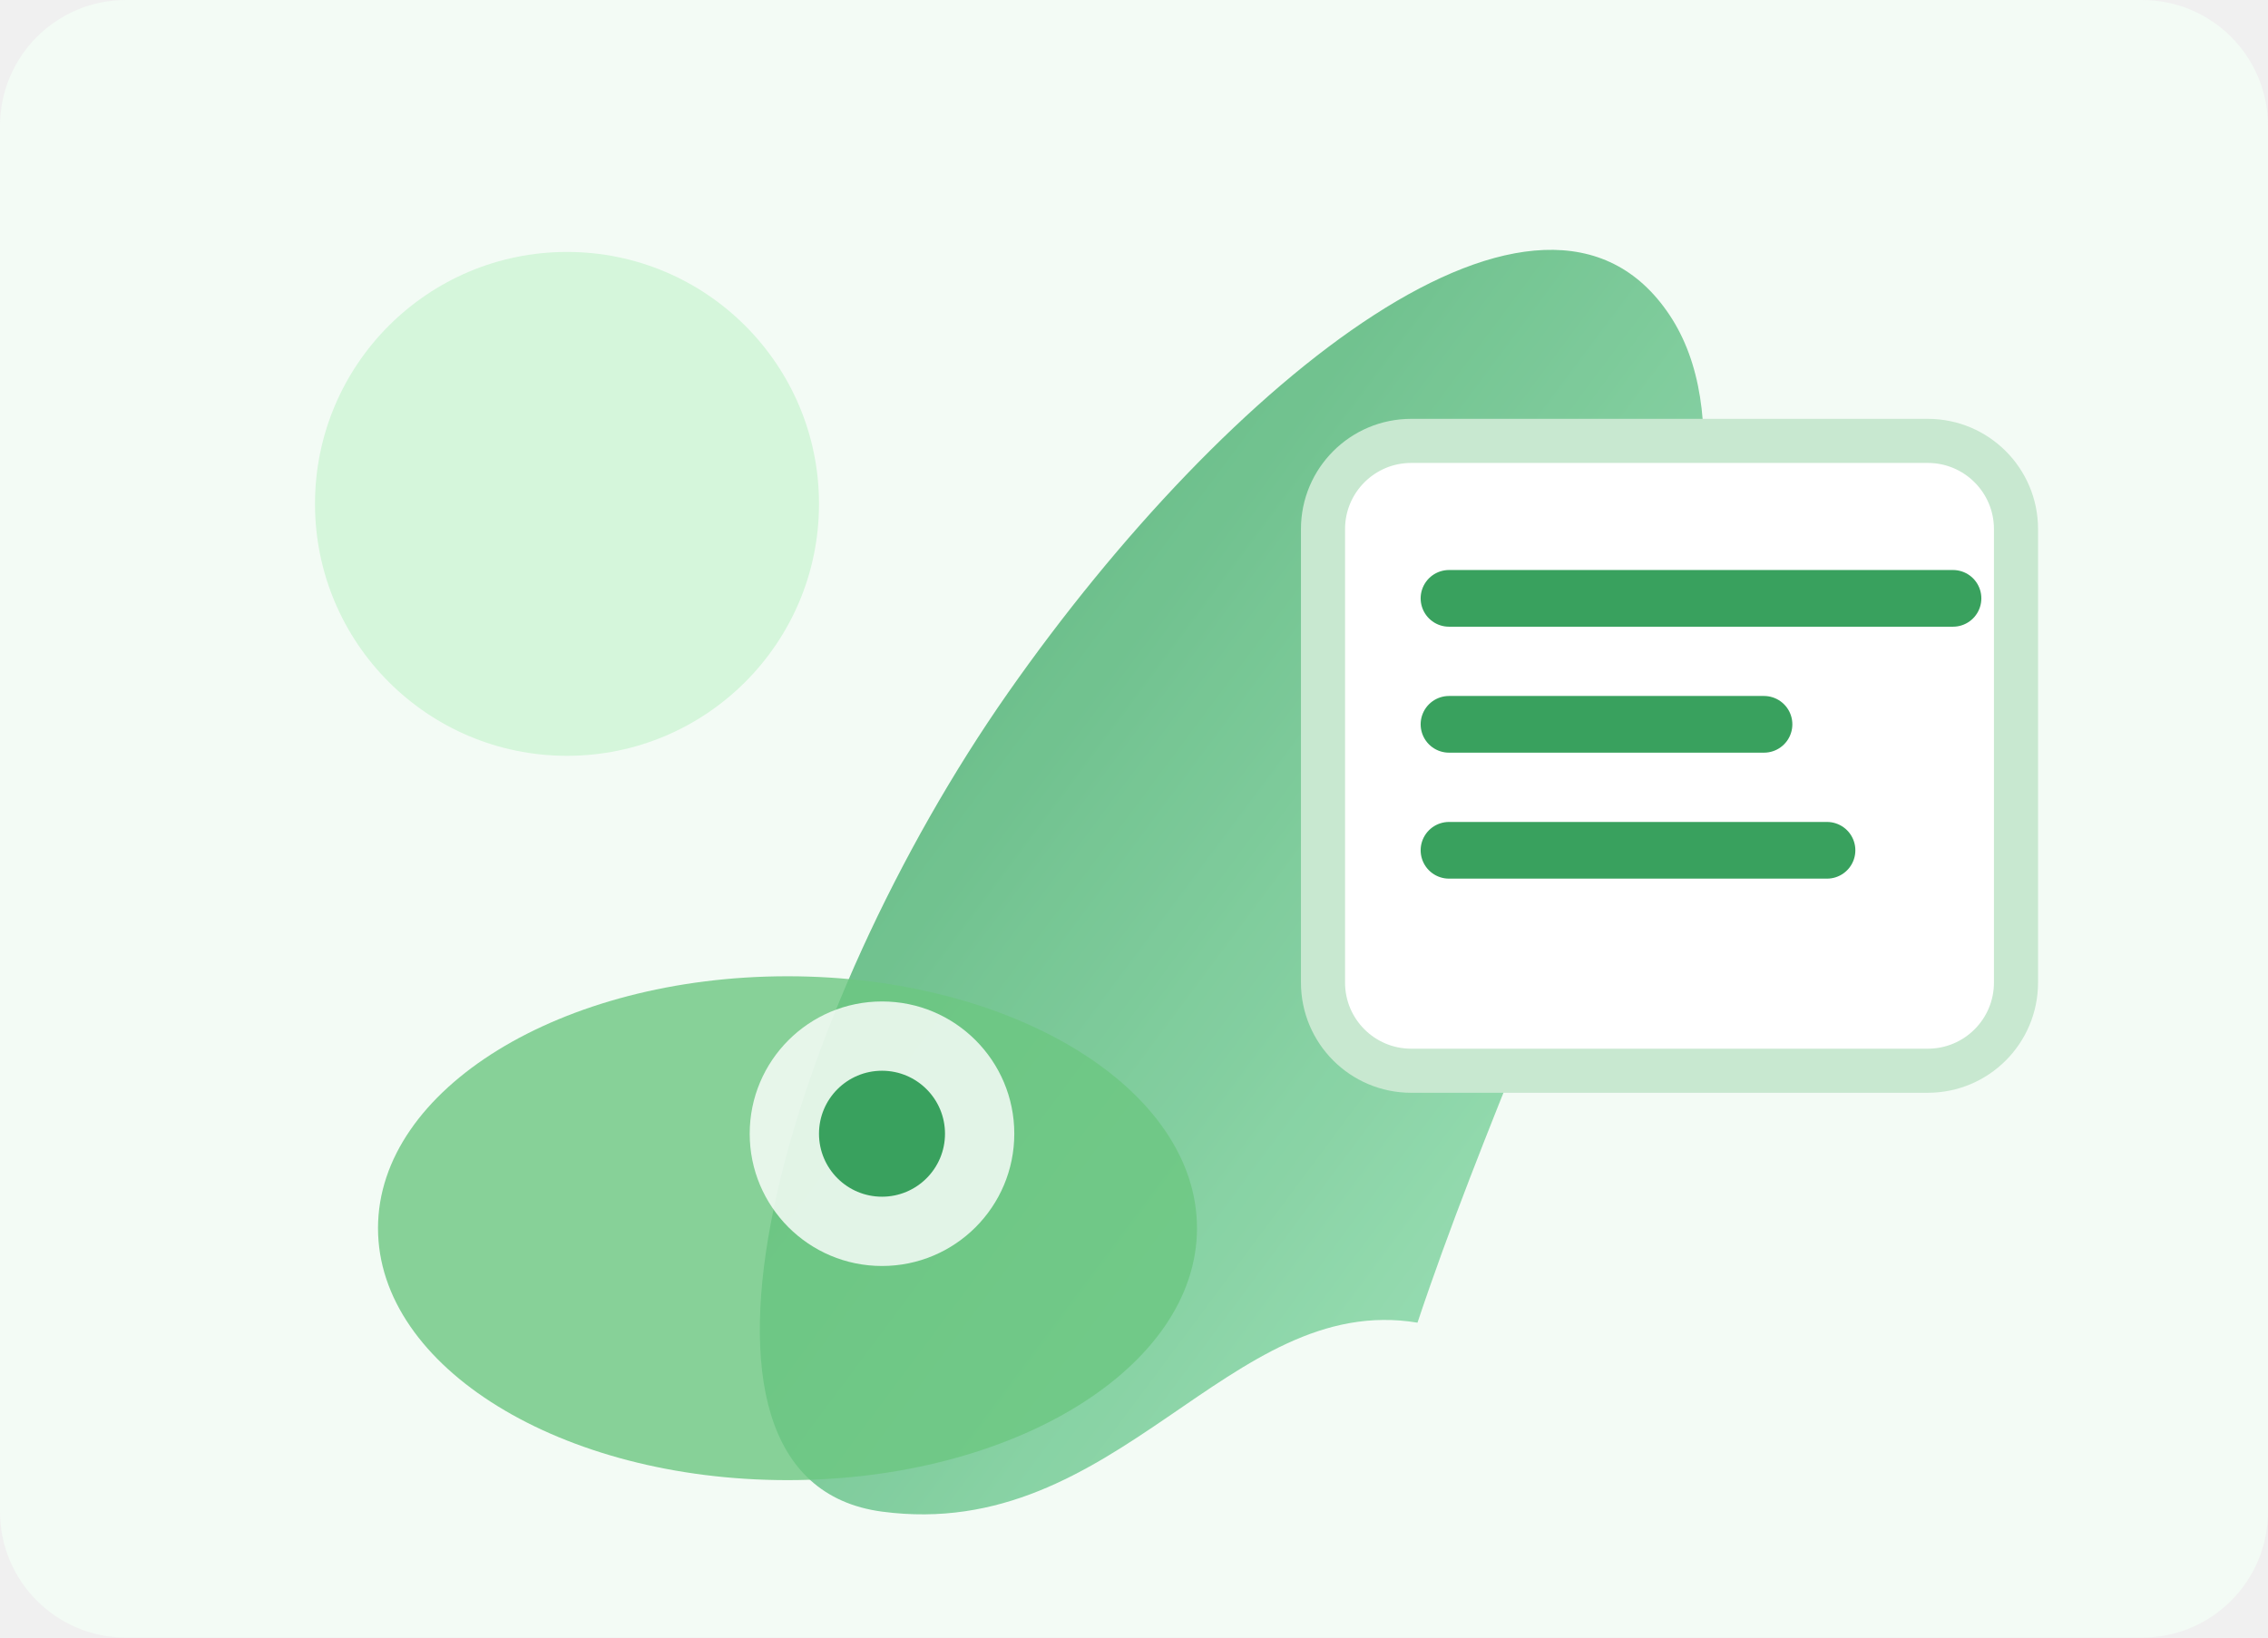
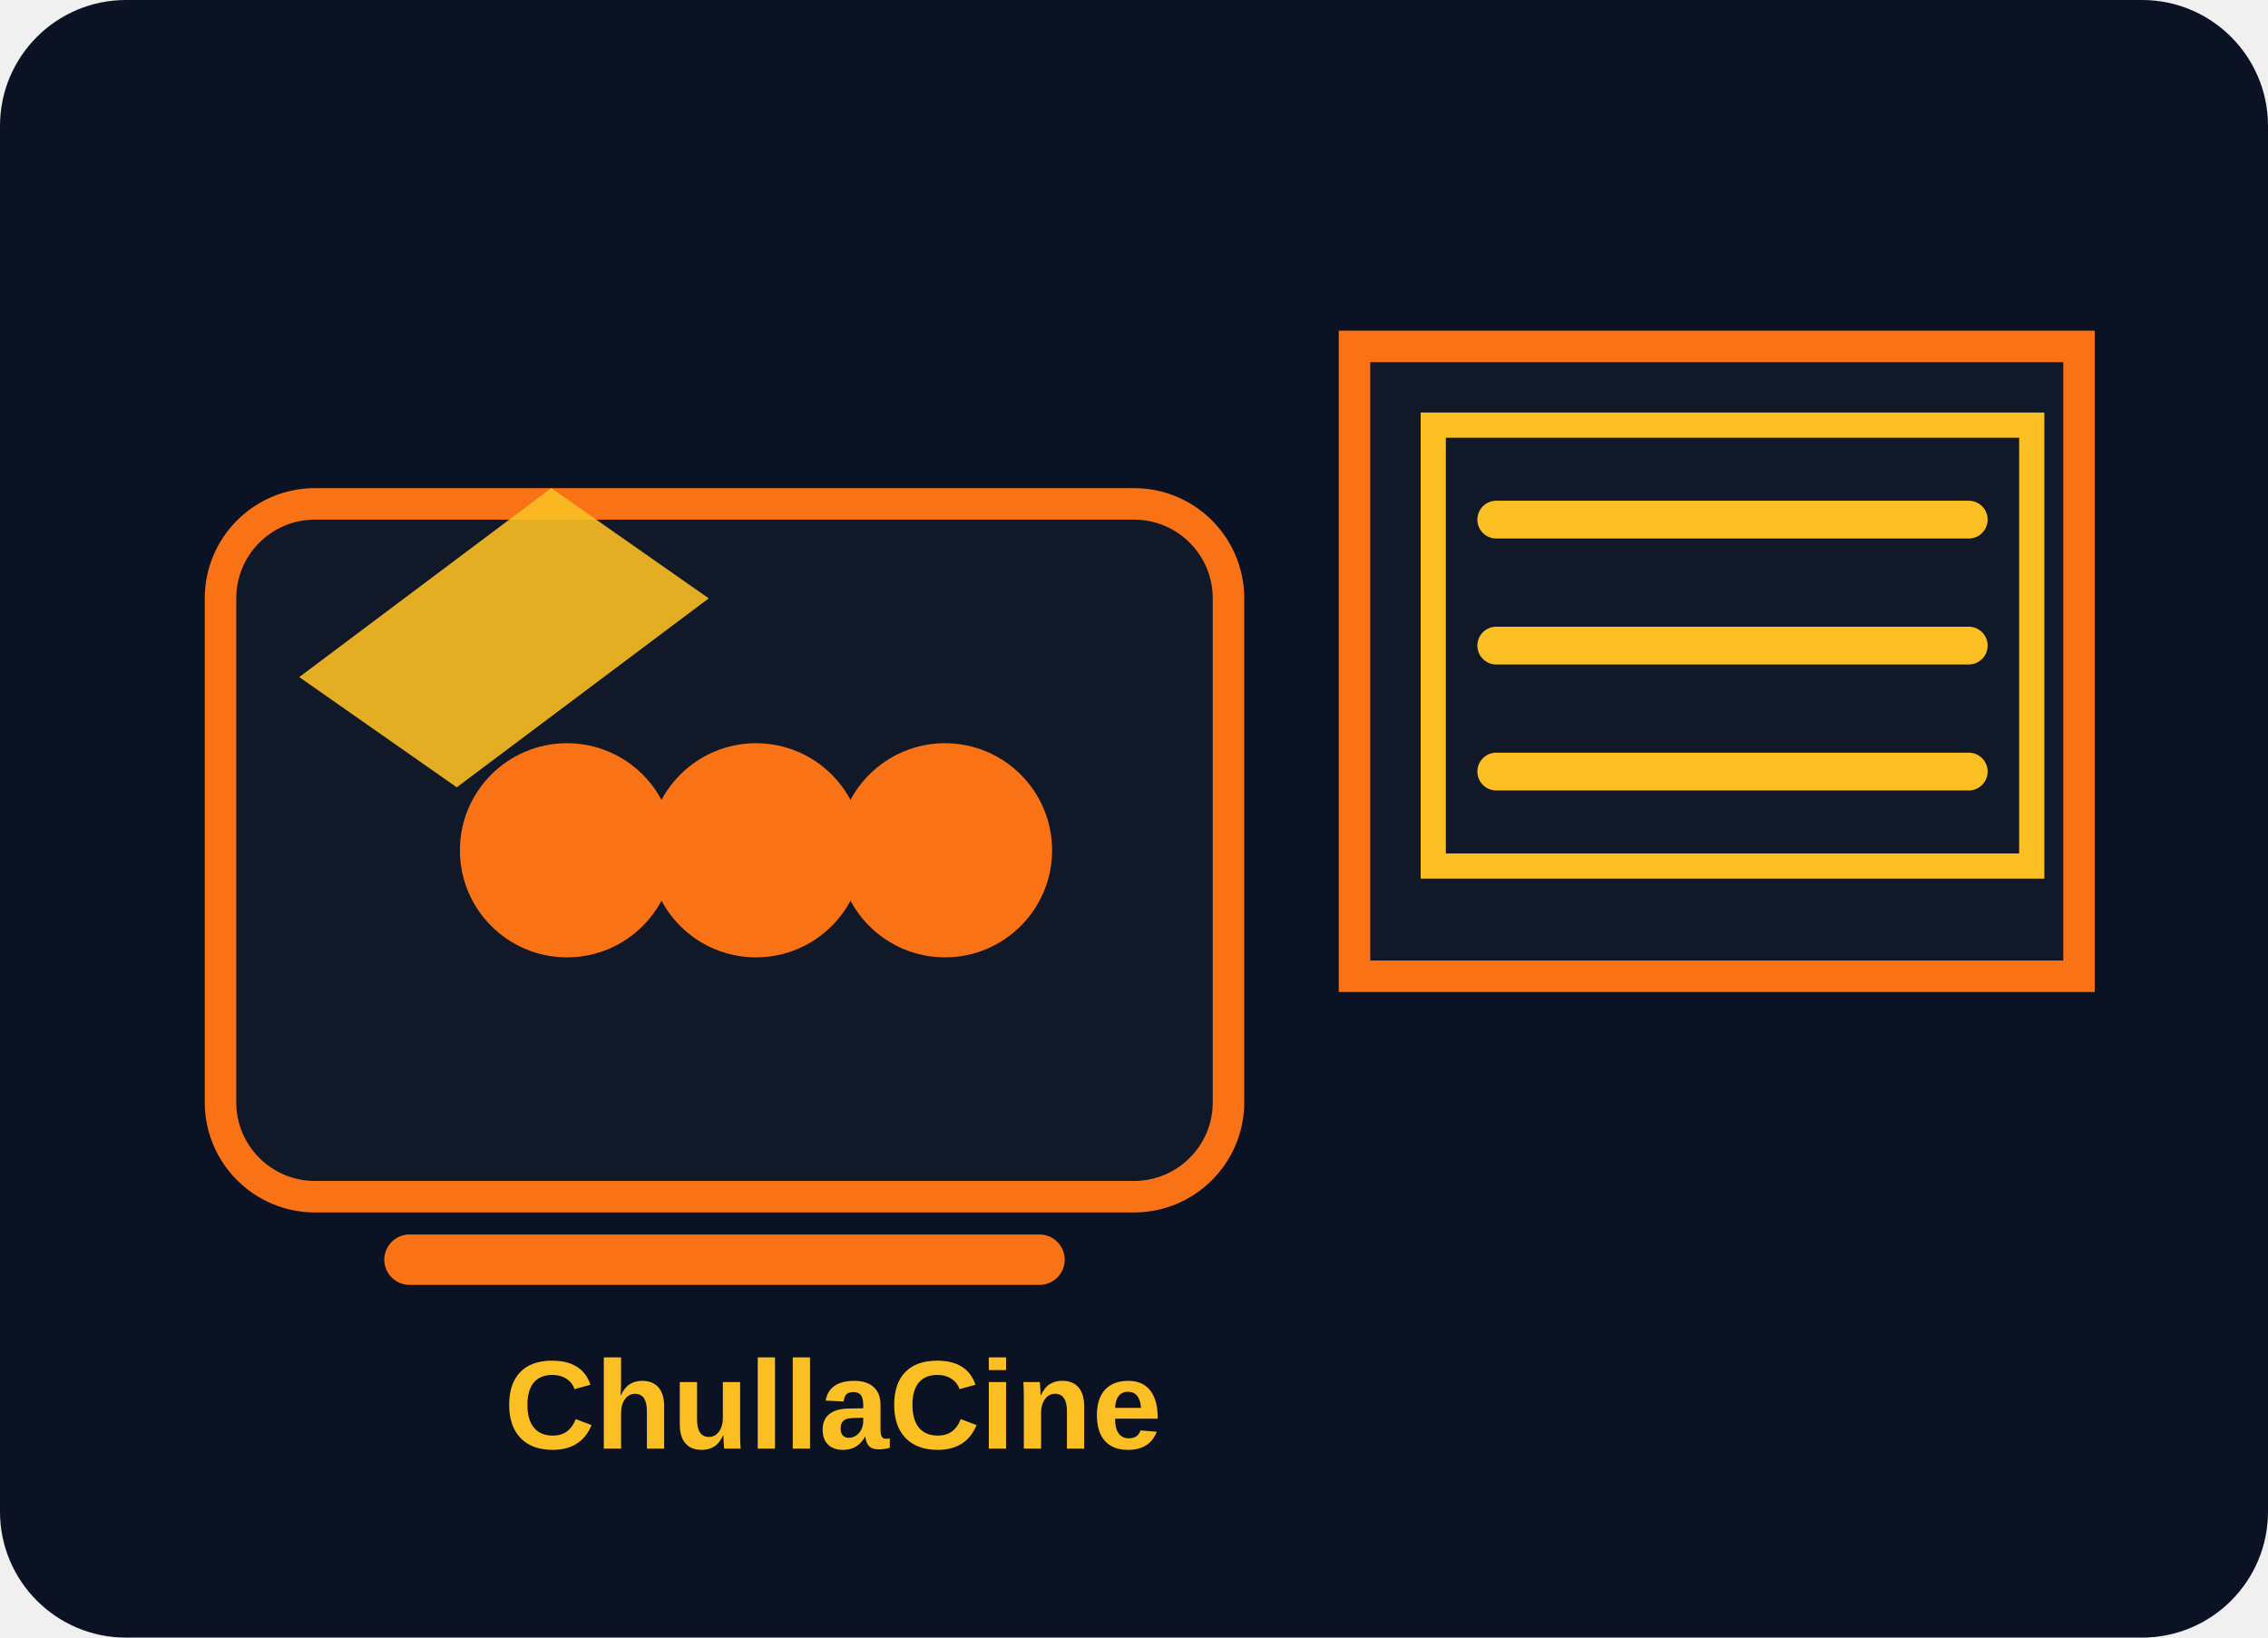
<svg xmlns="http://www.w3.org/2000/svg" viewBox="0 0 720 520" preserveAspectRatio="xMidYMid meet">
  <defs>
    <linearGradient id="g1" x1="0" y1="0" x2="1" y2="1">
-       <stop offset="0%" stop-color="#39a15e" />
-       <stop offset="100%" stop-color="#9ae5b7" />
+       <stop offset="0%" stop-color="#f97316" />
+       <stop offset="100%" stop-color="#fbbf24" />
    </linearGradient>
  </defs>
-   <rect width="720" height="520" rx="40" fill="#f3fbf5" />
-   <circle cx="180" cy="160" r="80" fill="#d5f6db" />
-   <path d="M450 420c40-120 120-260 80-320c-40-60-140 20-210 120c-70 100-115 250-40 260c75 10 110-70 170-60Z" fill="url(#g1)" opacity="0.85" />
-   <rect x="420" y="140" width="220" height="200" rx="28" fill="#fff" stroke="#c8e8d0" stroke-width="14" />
-   <path d="M460 190h160M460 230h100M460 270h120" stroke="#39a15e" stroke-width="18" stroke-linecap="round" />
-   <ellipse cx="250" cy="390" rx="130" ry="80" fill="#6cc781" opacity="0.8" />
-   <circle cx="280" cy="360" r="42" fill="#fff" opacity="0.8" />
-   <circle cx="280" cy="360" r="20" fill="#39a15e" />
+   <rect width="720" height="520" rx="40" fill="#0a1224" />
+   <path d="M430 110H660V310H430z" fill="#111827" stroke="#f97316" stroke-width="10" />
+   <path d="M455 135h190v140h-190z" fill="#111827" stroke="#fbbf24" stroke-width="8" />
+   <path d="M475 165h150M475 205h150M475 245h150" stroke="#fbbf24" stroke-width="12" stroke-linecap="round" />
+   <rect x="70" y="160" width="320" height="220" rx="30" fill="#111827" stroke="#f97316" stroke-width="10" />
+   <circle cx="180" cy="270" r="34" fill="#f97316" />
+   <circle cx="240" cy="270" r="34" fill="#f97316" />
+   <circle cx="300" cy="270" r="34" fill="#f97316" />
+   <path d="M95 215l80-60 50 35-80 60z" fill="#fbbf24" opacity="0.9" />
+   <path d="M130 400h200" stroke="#f97316" stroke-width="16" stroke-linecap="round" />
+   <text x="160" y="460" font-size="40" font-family="Arial,Helvetica,sans-serif" fill="#fbbf24" font-weight="700">ChullaCine</text>
</svg>
